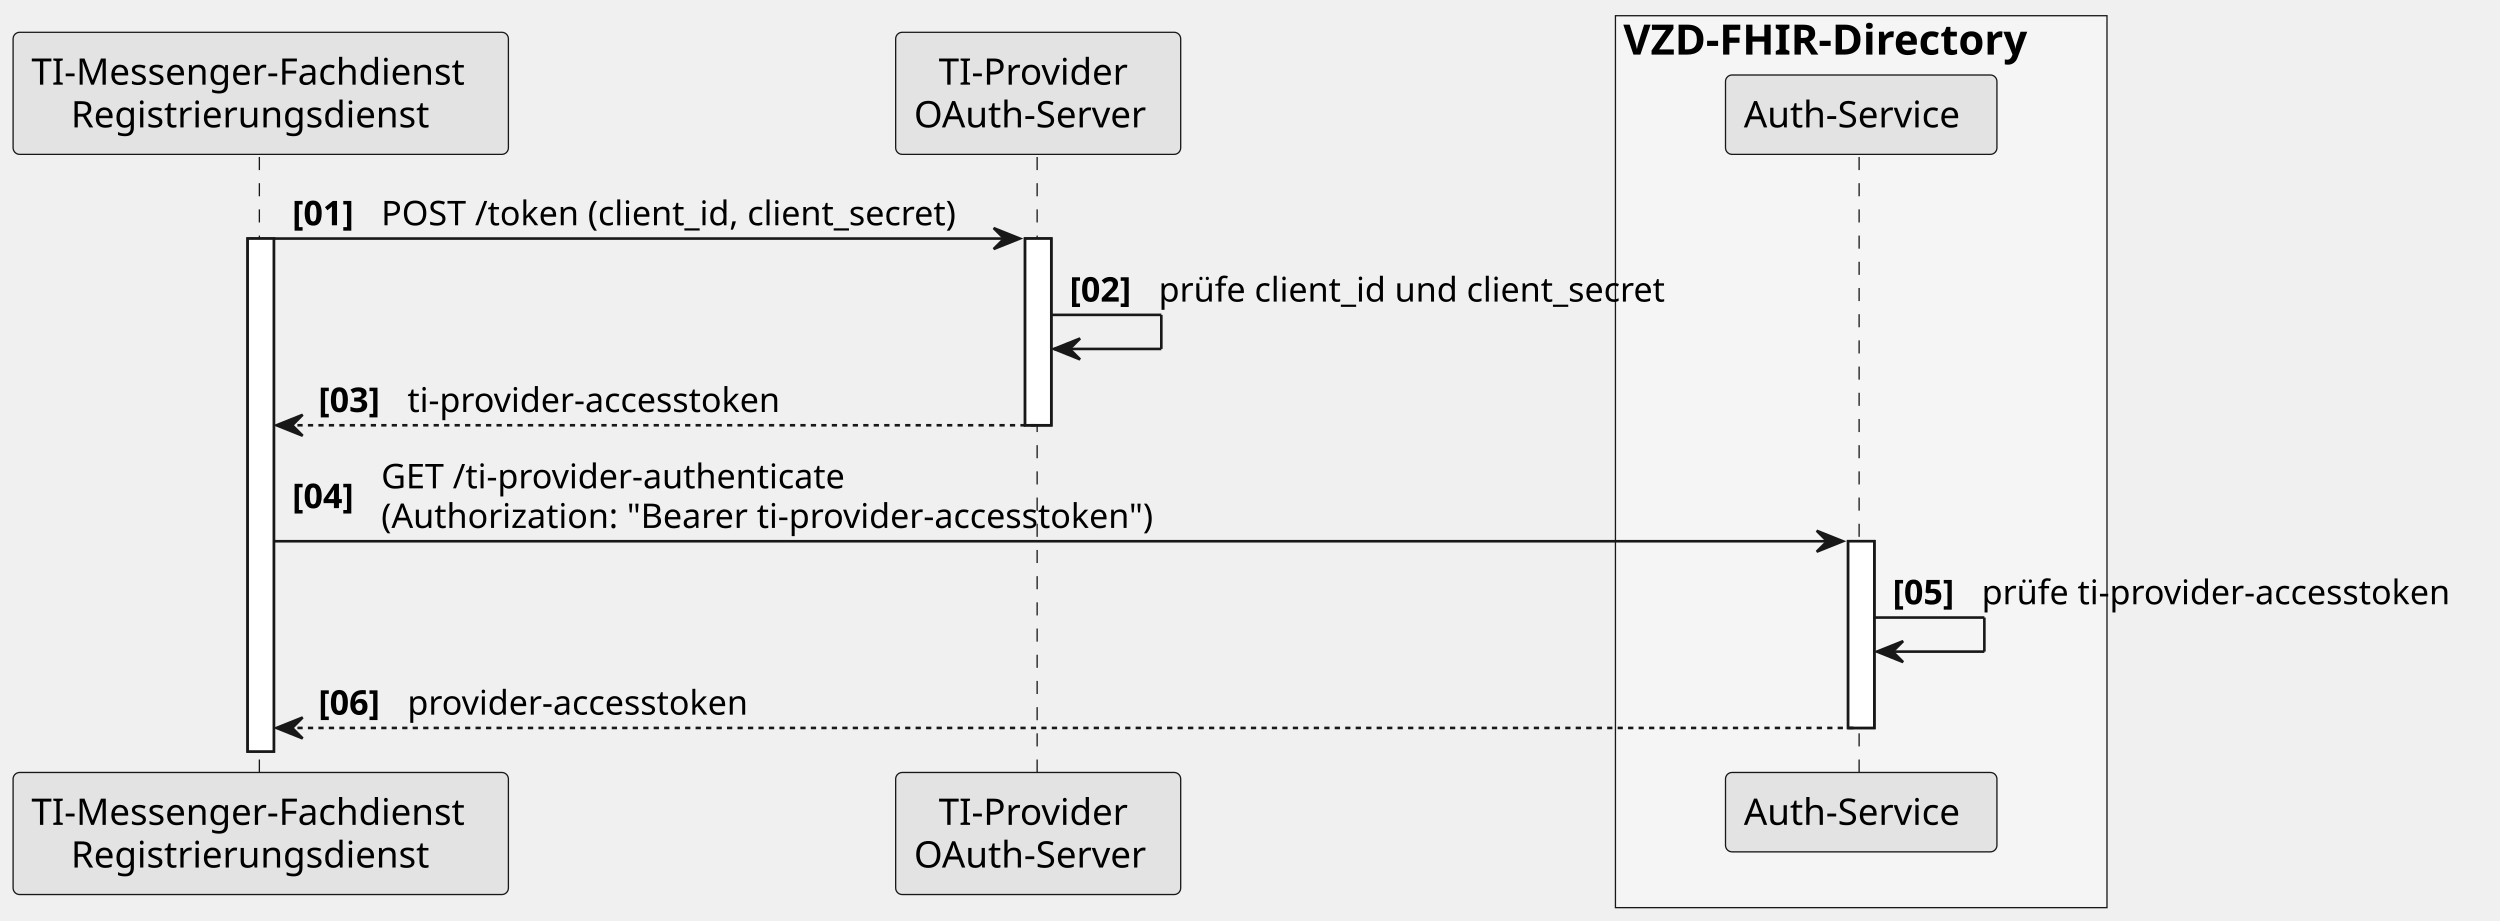
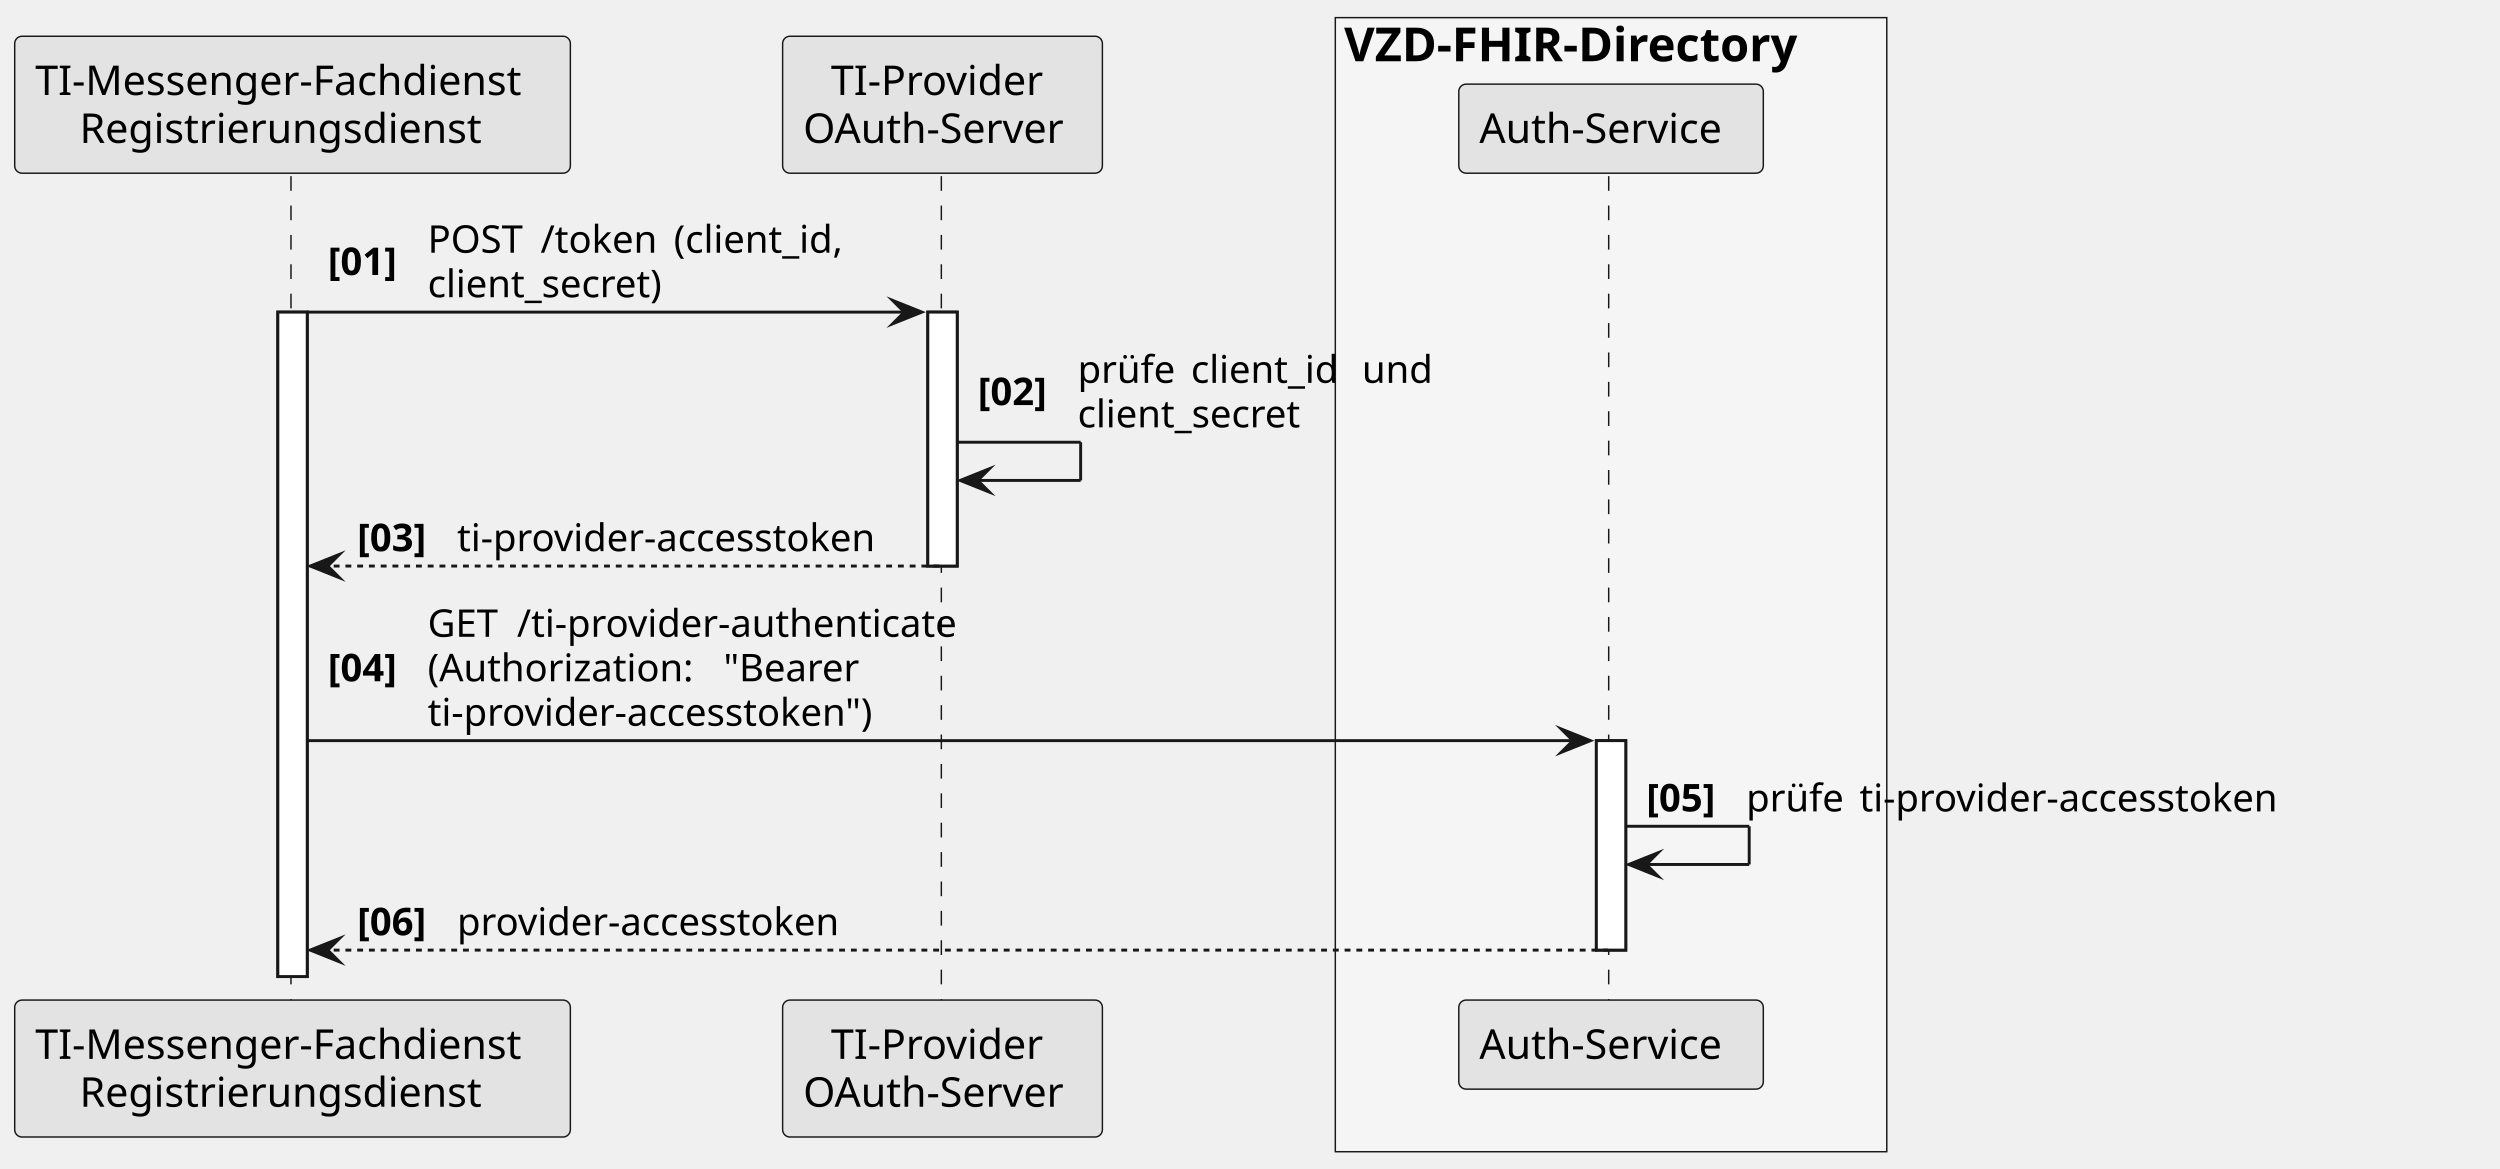
- <svg xmlns="http://www.w3.org/2000/svg" contentStyleType="text/css" data-diagram-type="SEQUENCE" height="366.667px" preserveAspectRatio="none" style="width:994px;height:366px;background:#FFFFFF;" version="1.1" viewBox="0 0 994 366" width="994.792px" zoomAndPan="magnify">
+ <svg xmlns="http://www.w3.org/2000/svg" contentStyleType="text/css" data-diagram-type="SEQUENCE" height="414.583px" preserveAspectRatio="none" style="width:886px;height:414px;background:#FFFFFF;" version="1.1" viewBox="0 0 886 414" width="886.458px" zoomAndPan="magnify">
  <defs />
  <g>
-     <rect fill="#F5F5F5" height="354.63" style="stroke:#181818;stroke-width:0.521;" width="195.437" x="642.302" y="6.25" />
-     <text fill="#000000" font-family="sans-serif" font-size="16.667" font-weight="bold" lengthAdjust="spacing" textLength="184.473" x="645.427" y="21.72">VZD-FHIR-Directory</text>
-     <text fill="#000000" font-family="sans-serif" font-size="13.542" font-weight="bold" lengthAdjust="spacing" textLength="4.715" x="829.9" y="22.457"> </text>
+     <rect fill="#F5F5F5" height="401.921" style="stroke:#181818;stroke-width:0.521;" width="195.437" x="473.239" y="6.25" />
+     <text fill="#000000" font-family="sans-serif" font-size="16.667" font-weight="700" lengthAdjust="spacing" textLength="184.473" x="476.364" y="21.72">VZD-FHIR-Directory</text>
+     <text fill="#000000" font-family="sans-serif" font-size="13.542" font-weight="700" lengthAdjust="spacing" textLength="4.715" x="660.837" y="22.457"> </text>
    <g>
-       <rect fill="#FFFFFF" height="203.955" style="stroke:#181818;stroke-width:1.042;" width="10.417" x="98.466" y="94.849" />
+       <rect fill="#FFFFFF" height="235.482" style="stroke:#181818;stroke-width:1.042;" width="10.417" x="98.466" y="110.612" />
    </g>
    <g>
-       <rect fill="#FFFFFF" height="74.235" style="stroke:#181818;stroke-width:1.042;" width="10.417" x="407.571" y="94.849" />
+       <rect fill="#FFFFFF" height="89.998" style="stroke:#181818;stroke-width:1.042;" width="10.417" x="328.816" y="110.612" />
    </g>
    <g>
-       <rect fill="#FFFFFF" height="74.235" style="stroke:#181818;stroke-width:1.042;" width="10.417" x="734.813" y="215.194" />
+       <rect fill="#FFFFFF" height="74.235" style="stroke:#181818;stroke-width:1.042;" width="10.417" x="565.749" y="262.484" />
    </g>
-     <g class="participant-lifeline" data-entity-uid="part1" data-qualified-name="rd" id="part1-lifeline">
+     <g class="participant-lifeline" data-entity-uid="part1" data-qualified-name="rd" data-source-line="6" id="part1-lifeline">
      <g>
-         <rect fill="#000000" fill-opacity="0" height="245.76" width="8.333" x="99.508" y="62.419" />
-         <line style="stroke:#181818;stroke-width:0.521;stroke-dasharray:5.208,5.208;" x1="103.125" x2="103.125" y1="62.419" y2="308.179" />
+         <rect fill="#000000" fill-opacity="0" height="293.05" width="8.333" x="99.508" y="62.419" />
+         <line style="stroke:#181818;stroke-width:0.521;stroke-dasharray:5.208,5.208;" x1="103.125" x2="103.125" y1="62.419" y2="355.469" />
      </g>
    </g>
-     <g class="participant-lifeline" data-entity-uid="part2" data-qualified-name="oa" id="part2-lifeline">
+     <g class="participant-lifeline" data-entity-uid="part2" data-qualified-name="oa" data-source-line="7" id="part2-lifeline">
      <g>
-         <rect fill="#000000" fill-opacity="0" height="245.76" width="8.333" x="408.613" y="62.419" />
-         <line style="stroke:#181818;stroke-width:0.521;stroke-dasharray:5.208,5.208;" x1="412.366" x2="412.366" y1="62.419" y2="308.179" />
+         <rect fill="#000000" fill-opacity="0" height="293.05" width="8.333" x="329.858" y="62.419" />
+         <line style="stroke:#181818;stroke-width:0.521;stroke-dasharray:5.208,5.208;" x1="333.611" x2="333.611" y1="62.419" y2="355.469" />
      </g>
    </g>
-     <g class="participant-lifeline" data-entity-uid="part3" data-qualified-name="fa" id="part3-lifeline">
+     <g class="participant-lifeline" data-entity-uid="part3" data-qualified-name="fa" data-source-line="9" id="part3-lifeline">
      <g>
-         <rect fill="#000000" fill-opacity="0" height="245.76" width="8.333" x="735.854" y="62.419" />
-         <line style="stroke:#181818;stroke-width:0.521;stroke-dasharray:5.208,5.208;" x1="739.185" x2="739.185" y1="62.419" y2="308.179" />
+         <rect fill="#000000" fill-opacity="0" height="293.05" width="8.333" x="566.791" y="62.419" />
+         <line style="stroke:#181818;stroke-width:0.521;stroke-dasharray:5.208,5.208;" x1="570.121" x2="570.121" y1="62.419" y2="355.469" />
      </g>
    </g>
-     <g class="participant participant-head" data-entity-uid="part1" data-qualified-name="rd" id="part1-head">
+     <g class="participant participant-head" data-entity-uid="part1" data-qualified-name="rd" data-source-line="6" id="part1-head">
      <rect fill="#E3E3E3" height="48.535" rx="2.604" ry="2.604" style="stroke:#181818;stroke-width:0.521;" width="196.932" x="5.208" y="12.842" />
      <text fill="#000000" font-family="sans-serif" font-size="14.583" lengthAdjust="spacing" textLength="182.349" x="12.5" y="33.67">TI-Messenger-Fachdienst</text>
      <text fill="#000000" font-family="sans-serif" font-size="14.583" lengthAdjust="spacing" textLength="150.925" x="28.212" y="50.646">Registrierungsdienst</text>
    </g>
-     <g class="participant participant-tail" data-entity-uid="part1" data-qualified-name="rd" id="part1-tail">
-       <rect fill="#E3E3E3" height="48.535" rx="2.604" ry="2.604" style="stroke:#181818;stroke-width:0.521;" width="196.932" x="5.208" y="307.137" />
-       <text fill="#000000" font-family="sans-serif" font-size="14.583" lengthAdjust="spacing" textLength="182.349" x="12.5" y="327.965">TI-Messenger-Fachdienst</text>
-       <text fill="#000000" font-family="sans-serif" font-size="14.583" lengthAdjust="spacing" textLength="150.925" x="28.212" y="344.941">Registrierungsdienst</text>
+     <g class="participant participant-tail" data-entity-uid="part1" data-qualified-name="rd" data-source-line="6" id="part1-tail">
+       <rect fill="#E3E3E3" height="48.535" rx="2.604" ry="2.604" style="stroke:#181818;stroke-width:0.521;" width="196.932" x="5.208" y="354.427" />
+       <text fill="#000000" font-family="sans-serif" font-size="14.583" lengthAdjust="spacing" textLength="182.349" x="12.5" y="375.255">TI-Messenger-Fachdienst</text>
+       <text fill="#000000" font-family="sans-serif" font-size="14.583" lengthAdjust="spacing" textLength="150.925" x="28.212" y="392.231">Registrierungsdienst</text>
    </g>
-     <g class="participant participant-head" data-entity-uid="part2" data-qualified-name="oa" id="part2-head">
-       <rect fill="#E3E3E3" height="48.535" rx="2.604" ry="2.604" style="stroke:#181818;stroke-width:0.521;" width="113.327" x="356.116" y="12.842" />
-       <text fill="#000000" font-family="sans-serif" font-size="14.583" lengthAdjust="spacing" textLength="79.09" x="373.234" y="33.67">TI-Provider</text>
-       <text fill="#000000" font-family="sans-serif" font-size="14.583" lengthAdjust="spacing" textLength="98.744" x="363.407" y="50.646">OAuth-Server</text>
+     <g class="participant participant-head" data-entity-uid="part2" data-qualified-name="oa" data-source-line="7" id="part2-head">
+       <rect fill="#E3E3E3" height="48.535" rx="2.604" ry="2.604" style="stroke:#181818;stroke-width:0.521;" width="113.327" x="277.361" y="12.842" />
+       <text fill="#000000" font-family="sans-serif" font-size="14.583" lengthAdjust="spacing" textLength="79.09" x="294.479" y="33.67">TI-Provider</text>
+       <text fill="#000000" font-family="sans-serif" font-size="14.583" lengthAdjust="spacing" textLength="98.744" x="284.653" y="50.646">OAuth-Server</text>
    </g>
-     <g class="participant participant-tail" data-entity-uid="part2" data-qualified-name="oa" id="part2-tail">
-       <rect fill="#E3E3E3" height="48.535" rx="2.604" ry="2.604" style="stroke:#181818;stroke-width:0.521;" width="113.327" x="356.116" y="307.137" />
-       <text fill="#000000" font-family="sans-serif" font-size="14.583" lengthAdjust="spacing" textLength="79.09" x="373.234" y="327.965">TI-Provider</text>
-       <text fill="#000000" font-family="sans-serif" font-size="14.583" lengthAdjust="spacing" textLength="98.744" x="363.407" y="344.941">OAuth-Server</text>
+     <g class="participant participant-tail" data-entity-uid="part2" data-qualified-name="oa" data-source-line="7" id="part2-tail">
+       <rect fill="#E3E3E3" height="48.535" rx="2.604" ry="2.604" style="stroke:#181818;stroke-width:0.521;" width="113.327" x="277.361" y="354.427" />
+       <text fill="#000000" font-family="sans-serif" font-size="14.583" lengthAdjust="spacing" textLength="79.09" x="294.479" y="375.255">TI-Provider</text>
+       <text fill="#000000" font-family="sans-serif" font-size="14.583" lengthAdjust="spacing" textLength="98.744" x="284.653" y="392.231">OAuth-Server</text>
    </g>
-     <g class="participant participant-head" data-entity-uid="part3" data-qualified-name="fa" id="part3-head">
-       <rect fill="#E3E3E3" height="31.559" rx="2.604" ry="2.604" style="stroke:#181818;stroke-width:0.521;" width="107.922" x="686.06" y="29.818" />
-       <text fill="#000000" font-family="sans-serif" font-size="14.583" lengthAdjust="spacing" textLength="93.339" x="693.351" y="50.646">Auth-Service</text>
+     <g class="participant participant-head" data-entity-uid="part3" data-qualified-name="fa" data-source-line="9" id="part3-head">
+       <rect fill="#E3E3E3" height="31.559" rx="2.604" ry="2.604" style="stroke:#181818;stroke-width:0.521;" width="107.922" x="516.996" y="29.818" />
+       <text fill="#000000" font-family="sans-serif" font-size="14.583" lengthAdjust="spacing" textLength="93.339" x="524.288" y="50.646">Auth-Service</text>
    </g>
-     <g class="participant participant-tail" data-entity-uid="part3" data-qualified-name="fa" id="part3-tail">
-       <rect fill="#E3E3E3" height="31.559" rx="2.604" ry="2.604" style="stroke:#181818;stroke-width:0.521;" width="107.922" x="686.06" y="307.137" />
-       <text fill="#000000" font-family="sans-serif" font-size="14.583" lengthAdjust="spacing" textLength="93.339" x="693.351" y="327.965">Auth-Service</text>
+     <g class="participant participant-tail" data-entity-uid="part3" data-qualified-name="fa" data-source-line="9" id="part3-tail">
+       <rect fill="#E3E3E3" height="31.559" rx="2.604" ry="2.604" style="stroke:#181818;stroke-width:0.521;" width="107.922" x="516.996" y="354.427" />
+       <text fill="#000000" font-family="sans-serif" font-size="14.583" lengthAdjust="spacing" textLength="93.339" x="524.288" y="375.255">Auth-Service</text>
    </g>
    <g>
-       <rect fill="#FFFFFF" height="203.955" style="stroke:#181818;stroke-width:1.042;" width="10.417" x="98.466" y="94.849" />
+       <rect fill="#FFFFFF" height="235.482" style="stroke:#181818;stroke-width:1.042;" width="10.417" x="98.466" y="110.612" />
    </g>
    <g>
-       <rect fill="#FFFFFF" height="74.235" style="stroke:#181818;stroke-width:1.042;" width="10.417" x="407.571" y="94.849" />
+       <rect fill="#FFFFFF" height="89.998" style="stroke:#181818;stroke-width:1.042;" width="10.417" x="328.816" y="110.612" />
    </g>
    <g>
-       <rect fill="#FFFFFF" height="74.235" style="stroke:#181818;stroke-width:1.042;" width="10.417" x="734.813" y="215.194" />
+       <rect fill="#FFFFFF" height="74.235" style="stroke:#181818;stroke-width:1.042;" width="10.417" x="565.749" y="262.484" />
    </g>
-     <g class="message" data-entity-1="part1" data-entity-2="part2" id="msg1">
-       <polygon fill="#181818" points="395.071,90.682,405.488,94.849,395.071,99.015,399.238,94.849" style="stroke:#181818;stroke-width:1.042;" />
-       <line style="stroke:#181818;stroke-width:1.042;" x1="108.883" x2="401.321" y1="94.849" y2="94.849" />
-       <text fill="#000000" font-family="sans-serif" font-size="13.542" font-weight="bold" lengthAdjust="spacing" textLength="31.223" x="116.174" y="89.572">[01]</text>
-       <text fill="#000000" font-family="sans-serif" font-size="13.542" lengthAdjust="spacing" textLength="248.716" x="151.564" y="89.572">POST /token (client_id, client_secret)</text>
+     <g class="message" data-entity-1="part1" data-entity-2="part2" data-source-line="12" id="msg1">
+       <polygon fill="#181818" points="316.316,106.445,326.733,110.612,316.316,114.779,320.483,110.612" style="stroke:#181818;stroke-width:1.042;stroke-linejoin:miter;stroke-miterlimit:10;" />
+       <line style="stroke:#181818;stroke-width:1.042;" x1="108.883" x2="322.566" y1="110.612" y2="110.612" />
+       <text fill="#000000" font-family="sans-serif" font-size="13.542" font-weight="700" lengthAdjust="spacing" textLength="31.223" x="116.174" y="97.453">[01]</text>
+       <text fill="#000000" font-family="sans-serif" font-size="13.542" lengthAdjust="spacing" textLength="35.692" x="151.564" y="89.572">POST</text>
+       <text fill="#000000" font-family="sans-serif" font-size="13.542" lengthAdjust="spacing" textLength="4.304" x="187.256" y="89.572"> </text>
+       <text fill="#000000" font-family="sans-serif" font-size="13.542" lengthAdjust="spacing" textLength="42.913" x="191.56" y="89.572">/token</text>
+       <text fill="#000000" font-family="sans-serif" font-size="13.542" lengthAdjust="spacing" textLength="4.304" x="234.473" y="89.572"> </text>
+       <text fill="#000000" font-family="sans-serif" font-size="13.542" lengthAdjust="spacing" textLength="65.91" x="238.778" y="89.572">(client_id,</text>
+       <text fill="#000000" font-family="sans-serif" font-size="13.542" lengthAdjust="spacing" textLength="91.287" x="151.564" y="105.335">client_secret)</text>
    </g>
-     <g class="message" data-entity-1="part2" data-entity-2="part2" id="msg2">
-       <line style="stroke:#181818;stroke-width:1.042;" x1="417.988" x2="461.738" y1="125.195" y2="125.195" />
-       <line style="stroke:#181818;stroke-width:1.042;" x1="461.738" x2="461.738" y1="125.195" y2="138.737" />
-       <line style="stroke:#181818;stroke-width:1.042;" x1="419.029" x2="461.738" y1="138.737" y2="138.737" />
-       <polygon fill="#181818" points="429.446,134.57,419.029,138.737,429.446,142.904,425.279,138.737" style="stroke:#181818;stroke-width:1.042;" />
-       <text fill="#000000" font-family="sans-serif" font-size="13.542" font-weight="bold" lengthAdjust="spacing" textLength="31.223" x="425.279" y="119.918">[02]</text>
-       <text fill="#000000" font-family="sans-serif" font-size="13.542" lengthAdjust="spacing" textLength="216.845" x="460.668" y="119.918">prüfe client_id und client_secret</text>
+     <g class="message" data-entity-1="part2" data-entity-2="part2" data-source-line="15" id="msg2">
+       <line style="stroke:#181818;stroke-width:1.042;" x1="339.233" x2="382.983" y1="156.722" y2="156.722" />
+       <line style="stroke:#181818;stroke-width:1.042;" x1="382.983" x2="382.983" y1="156.722" y2="170.264" />
+       <line style="stroke:#181818;stroke-width:1.042;" x1="340.275" x2="382.983" y1="170.264" y2="170.264" />
+       <polygon fill="#181818" points="350.691,166.097,340.275,170.264,350.691,174.43,346.525,170.264" style="stroke:#181818;stroke-width:1.042;stroke-linejoin:miter;stroke-miterlimit:10;" />
+       <text fill="#000000" font-family="sans-serif" font-size="13.542" font-weight="700" lengthAdjust="spacing" textLength="31.223" x="346.525" y="143.563">[02]</text>
+       <text fill="#000000" font-family="sans-serif" font-size="13.542" lengthAdjust="spacing" textLength="35.844" x="381.914" y="135.682">prüfe</text>
+       <text fill="#000000" font-family="sans-serif" font-size="13.542" lengthAdjust="spacing" textLength="4.304" x="417.758" y="135.682"> </text>
+       <text fill="#000000" font-family="sans-serif" font-size="13.542" lengthAdjust="spacing" textLength="56.322" x="422.063" y="135.682">client_id</text>
+       <text fill="#000000" font-family="sans-serif" font-size="13.542" lengthAdjust="spacing" textLength="4.304" x="478.385" y="135.682"> </text>
+       <text fill="#000000" font-family="sans-serif" font-size="13.542" lengthAdjust="spacing" textLength="25.761" x="482.689" y="135.682">und</text>
+       <text fill="#000000" font-family="sans-serif" font-size="13.542" lengthAdjust="spacing" textLength="86.004" x="381.914" y="151.445">client_secret</text>
    </g>
-     <g class="message" data-entity-1="part2" data-entity-2="part1" id="msg3">
-       <polygon fill="#181818" points="120.341,164.917,109.924,169.084,120.341,173.25,116.174,169.084" style="stroke:#181818;stroke-width:1.042;" />
-       <line style="stroke:#181818;stroke-width:1.042;stroke-dasharray:2.083,2.083;" x1="114.091" x2="411.738" y1="169.084" y2="169.084" />
-       <text fill="#000000" font-family="sans-serif" font-size="13.542" font-weight="bold" lengthAdjust="spacing" textLength="31.223" x="126.591" y="163.807">[03]</text>
-       <text fill="#000000" font-family="sans-serif" font-size="13.542" lengthAdjust="spacing" textLength="159.544" x="161.98" y="163.807">ti-provider-accesstoken</text>
+     <g class="message" data-entity-1="part2" data-entity-2="part1" data-source-line="16" id="msg3">
+       <polygon fill="#181818" points="120.341,196.444,109.924,200.61,120.341,204.777,116.174,200.61" style="stroke:#181818;stroke-width:1.042;stroke-linejoin:miter;stroke-miterlimit:10;" />
+       <line style="stroke:#181818;stroke-width:1.042;stroke-dasharray:2.083,2.083;" x1="114.091" x2="332.983" y1="200.61" y2="200.61" />
+       <text fill="#000000" font-family="sans-serif" font-size="13.542" font-weight="700" lengthAdjust="spacing" textLength="31.223" x="126.591" y="195.333">[03]</text>
+       <text fill="#000000" font-family="sans-serif" font-size="13.542" lengthAdjust="spacing" textLength="159.544" x="161.98" y="195.333">ti-provider-accesstoken</text>
    </g>
-     <g class="message" data-entity-1="part1" data-entity-2="part3" id="msg4">
-       <polygon fill="#181818" points="722.313,211.027,732.729,215.194,722.313,219.36,726.479,215.194" style="stroke:#181818;stroke-width:1.042;" />
-       <line style="stroke:#181818;stroke-width:1.042;" x1="108.883" x2="728.563" y1="215.194" y2="215.194" />
-       <text fill="#000000" font-family="sans-serif" font-size="13.542" font-weight="bold" lengthAdjust="spacing" textLength="31.223" x="116.174" y="202.035">[04]</text>
-       <text fill="#000000" font-family="sans-serif" font-size="13.542" lengthAdjust="spacing" textLength="197.895" x="151.564" y="194.153">GET /ti-provider-authenticate</text>
-       <text fill="#000000" font-family="sans-serif" font-size="13.542" lengthAdjust="spacing" textLength="331.824" x="151.564" y="209.917">(Authorization: "Bearer ti-provider-accesstoken")</text>
+     <g class="message" data-entity-1="part1" data-entity-2="part3" data-source-line="19" id="msg4">
+       <polygon fill="#181818" points="553.249,258.317,563.666,262.484,553.249,266.65,557.416,262.484" style="stroke:#181818;stroke-width:1.042;stroke-linejoin:miter;stroke-miterlimit:10;" />
+       <line style="stroke:#181818;stroke-width:1.042;" x1="108.883" x2="559.499" y1="262.484" y2="262.484" />
+       <text fill="#000000" font-family="sans-serif" font-size="13.542" font-weight="700" lengthAdjust="spacing" textLength="31.223" x="116.174" y="241.443">[04]</text>
+       <text fill="#000000" font-family="sans-serif" font-size="13.542" lengthAdjust="spacing" textLength="27.321" x="151.564" y="225.68">GET</text>
+       <text fill="#000000" font-family="sans-serif" font-size="13.542" lengthAdjust="spacing" textLength="4.304" x="178.885" y="225.68"> </text>
+       <text fill="#000000" font-family="sans-serif" font-size="13.542" lengthAdjust="spacing" textLength="166.269" x="183.189" y="225.68">/ti-provider-authenticate</text>
+       <text fill="#000000" font-family="sans-serif" font-size="13.542" lengthAdjust="spacing" textLength="100.544" x="151.564" y="241.443">(Authorization:</text>
+       <text fill="#000000" font-family="sans-serif" font-size="13.542" lengthAdjust="spacing" textLength="4.304" x="252.108" y="241.443"> </text>
+       <text fill="#000000" font-family="sans-serif" font-size="13.542" lengthAdjust="spacing" textLength="51.614" x="256.412" y="241.443">"Bearer</text>
+       <text fill="#000000" font-family="sans-serif" font-size="13.542" lengthAdjust="spacing" textLength="171.056" x="151.564" y="257.207">ti-provider-accesstoken")</text>
    </g>
-     <g class="message" data-entity-1="part3" data-entity-2="part3" id="msg5">
-       <line style="stroke:#181818;stroke-width:1.042;" x1="745.229" x2="788.979" y1="245.54" y2="245.54" />
-       <line style="stroke:#181818;stroke-width:1.042;" x1="788.979" x2="788.979" y1="245.54" y2="259.082" />
-       <line style="stroke:#181818;stroke-width:1.042;" x1="746.271" x2="788.979" y1="259.082" y2="259.082" />
-       <polygon fill="#181818" points="756.688,254.915,746.271,259.082,756.688,263.249,752.521,259.082" style="stroke:#181818;stroke-width:1.042;" />
-       <text fill="#000000" font-family="sans-serif" font-size="13.542" font-weight="bold" lengthAdjust="spacing" textLength="31.223" x="752.521" y="240.263">[05]</text>
-       <text fill="#000000" font-family="sans-serif" font-size="13.542" lengthAdjust="spacing" textLength="199.693" x="787.91" y="240.263">prüfe ti-provider-accesstoken</text>
+     <g class="message" data-entity-1="part3" data-entity-2="part3" data-source-line="21" id="msg5">
+       <line style="stroke:#181818;stroke-width:1.042;" x1="576.166" x2="619.916" y1="292.83" y2="292.83" />
+       <line style="stroke:#181818;stroke-width:1.042;" x1="619.916" x2="619.916" y1="292.83" y2="306.372" />
+       <line style="stroke:#181818;stroke-width:1.042;" x1="577.208" x2="619.916" y1="306.372" y2="306.372" />
+       <polygon fill="#181818" points="587.624,302.205,577.208,306.372,587.624,310.539,583.458,306.372" style="stroke:#181818;stroke-width:1.042;stroke-linejoin:miter;stroke-miterlimit:10;" />
+       <text fill="#000000" font-family="sans-serif" font-size="13.542" font-weight="700" lengthAdjust="spacing" textLength="31.223" x="583.458" y="287.553">[05]</text>
+       <text fill="#000000" font-family="sans-serif" font-size="13.542" lengthAdjust="spacing" textLength="35.844" x="618.847" y="287.553">prüfe</text>
+       <text fill="#000000" font-family="sans-serif" font-size="13.542" lengthAdjust="spacing" textLength="4.304" x="654.691" y="287.553"> </text>
+       <text fill="#000000" font-family="sans-serif" font-size="13.542" lengthAdjust="spacing" textLength="159.544" x="658.996" y="287.553">ti-provider-accesstoken</text>
    </g>
-     <g class="message" data-entity-1="part3" data-entity-2="part1" id="msg6">
-       <polygon fill="#181818" points="120.341,285.262,109.924,289.429,120.341,293.595,116.174,289.429" style="stroke:#181818;stroke-width:1.042;" />
-       <line style="stroke:#181818;stroke-width:1.042;stroke-dasharray:2.083,2.083;" x1="114.091" x2="738.979" y1="289.429" y2="289.429" />
-       <text fill="#000000" font-family="sans-serif" font-size="13.542" font-weight="bold" lengthAdjust="spacing" textLength="31.223" x="126.591" y="284.152">[06]</text>
-       <text fill="#000000" font-family="sans-serif" font-size="13.542" lengthAdjust="spacing" textLength="145.586" x="161.98" y="284.152">provider-accesstoken</text>
+     <g class="message" data-entity-1="part3" data-entity-2="part1" data-source-line="22" id="msg6">
+       <polygon fill="#181818" points="120.341,332.552,109.924,336.719,120.341,340.885,116.174,336.719" style="stroke:#181818;stroke-width:1.042;stroke-linejoin:miter;stroke-miterlimit:10;" />
+       <line style="stroke:#181818;stroke-width:1.042;stroke-dasharray:2.083,2.083;" x1="114.091" x2="569.916" y1="336.719" y2="336.719" />
+       <text fill="#000000" font-family="sans-serif" font-size="13.542" font-weight="700" lengthAdjust="spacing" textLength="31.223" x="126.591" y="331.442">[06]</text>
+       <text fill="#000000" font-family="sans-serif" font-size="13.542" lengthAdjust="spacing" textLength="145.586" x="161.98" y="331.442">provider-accesstoken</text>
    </g>
  </g>
</svg>
